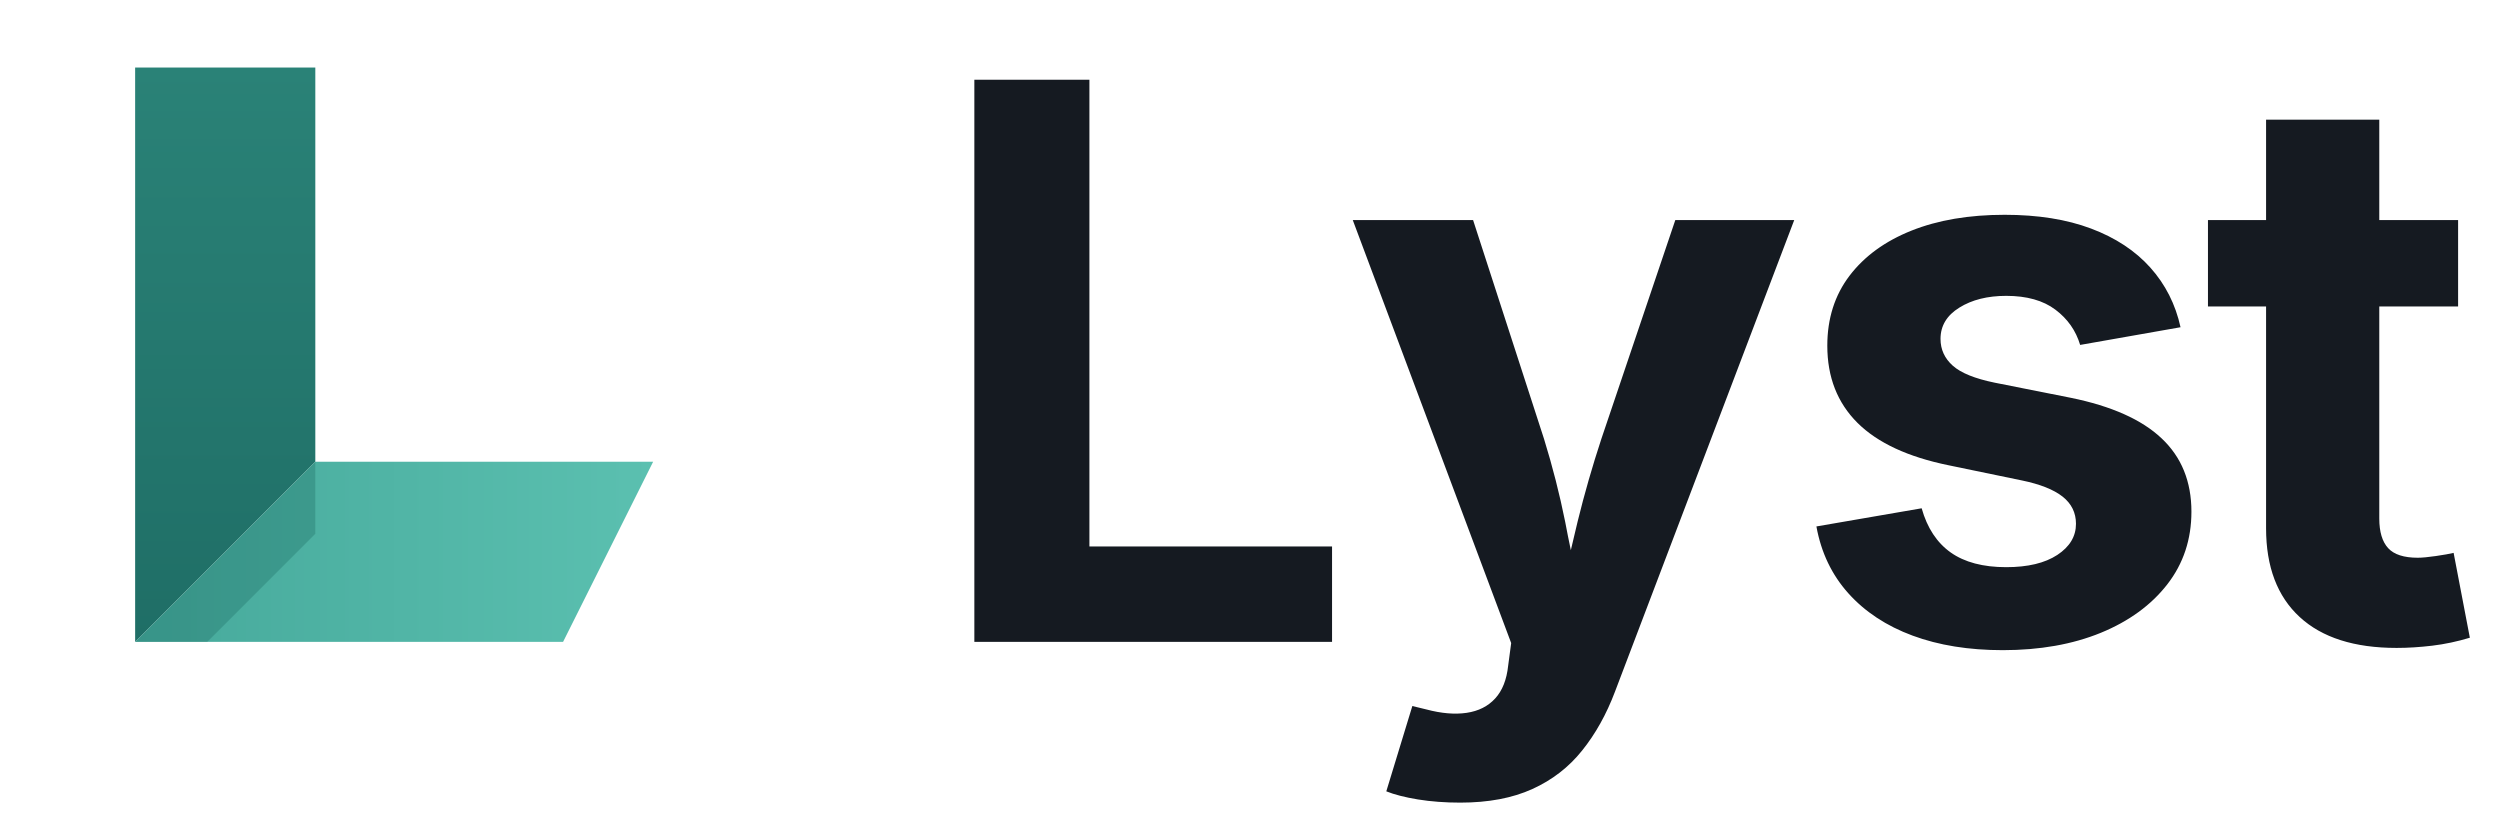
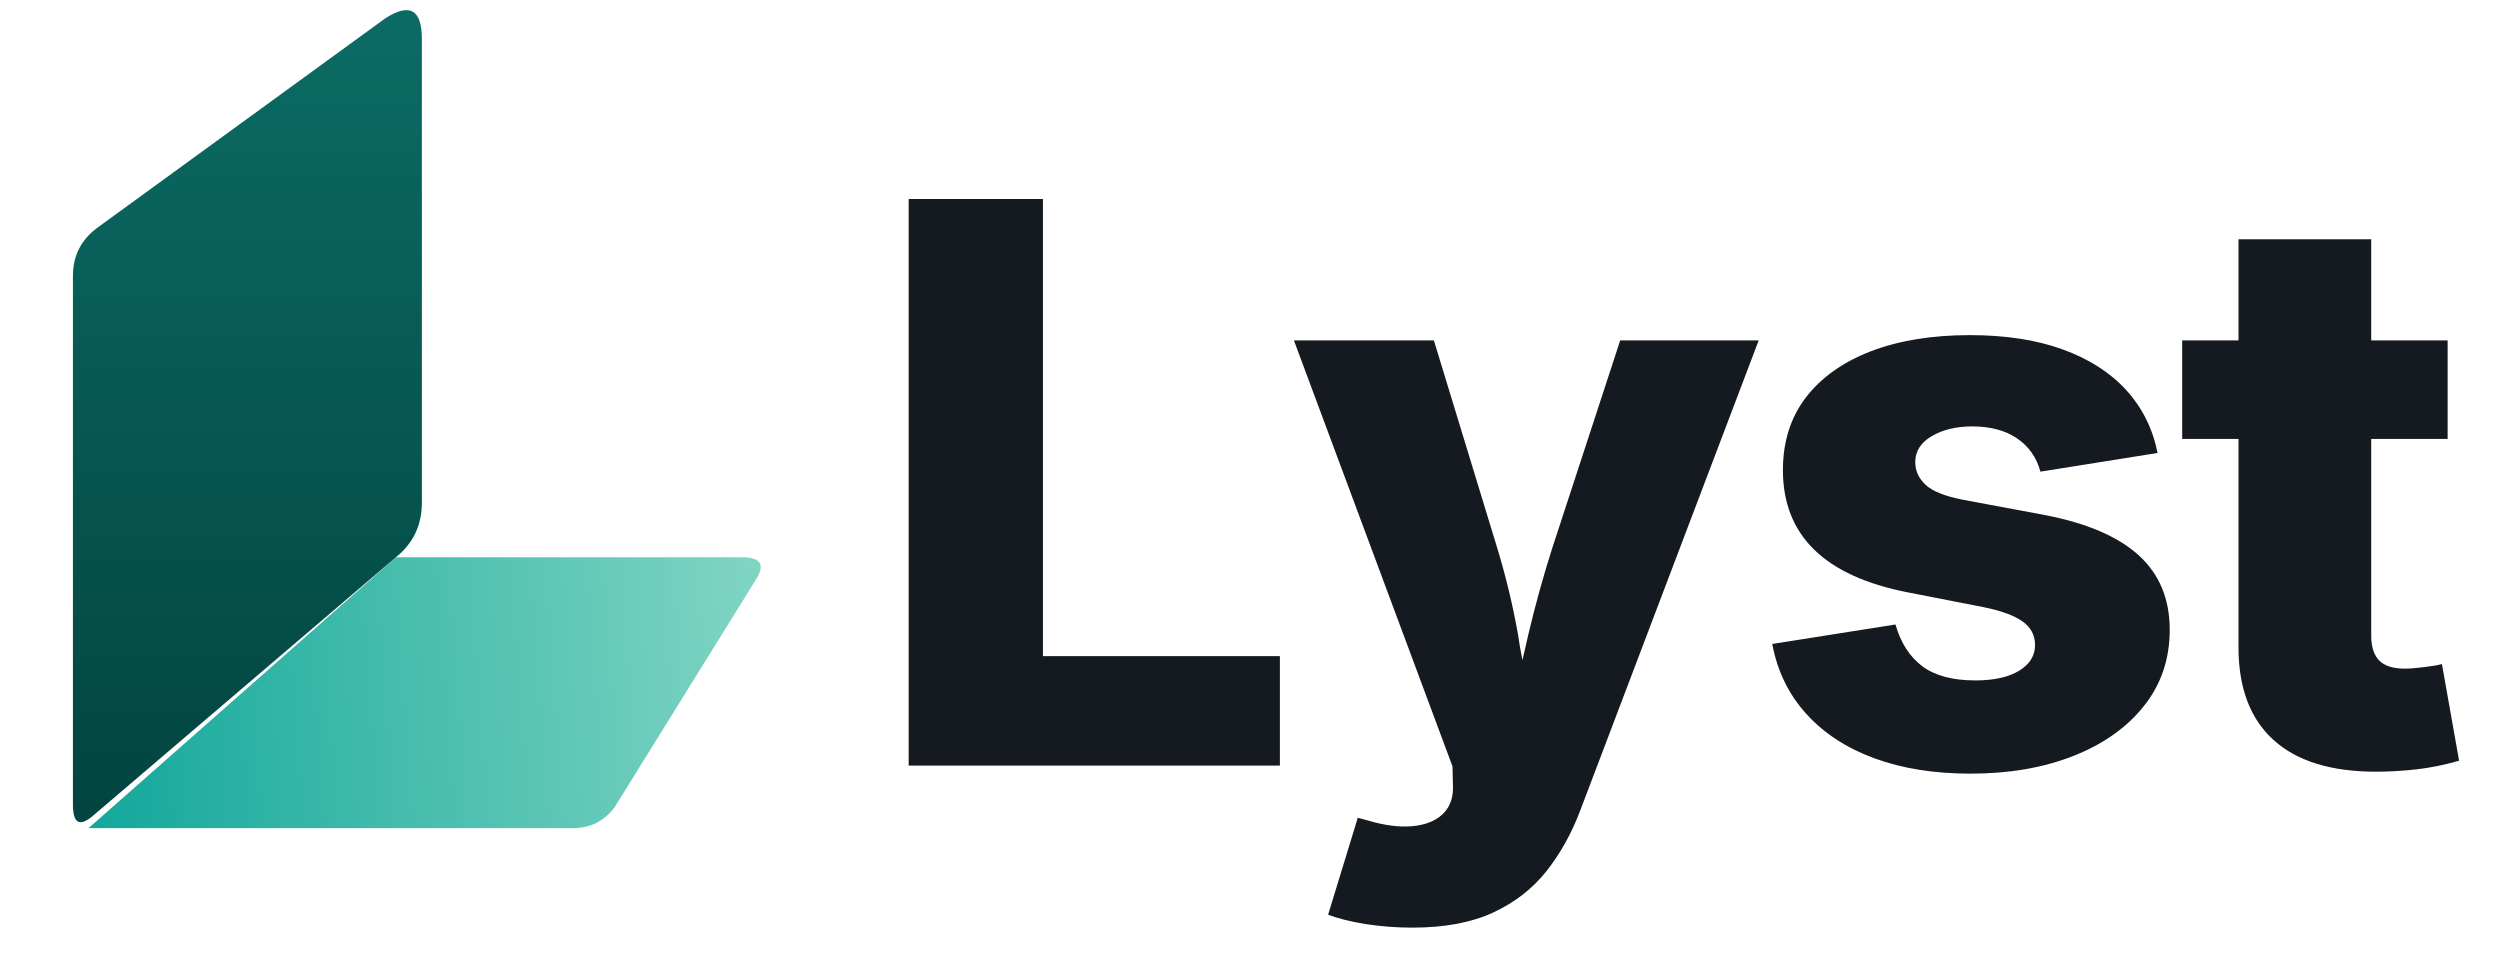
- <svg xmlns="http://www.w3.org/2000/svg" viewBox="0 0 111 37" role="img" aria-label="Lyst">
+ <svg xmlns="http://www.w3.org/2000/svg" viewBox="0 0 96 37" role="img" aria-label="Lyst">
  <defs>
-     <linearGradient id="lms" x1="10" y1="3" x2="10" y2="28.5" gradientUnits="userSpaceOnUse">
-       <stop offset="0" stop-color="#2A8277" />
-       <stop offset="1" stop-color="#1F6E66" />
+     <linearGradient id="lms" x1="9" y1="1" x2="9" y2="31" gradientUnits="userSpaceOnUse">
+       <stop offset="0" stop-color="#0B6B64" />
+       <stop offset="1" stop-color="#034440" />
    </linearGradient>
-     <linearGradient id="lmf" x1="6" y1="24.5" x2="29" y2="24.5" gradientUnits="userSpaceOnUse">
-       <stop offset="0" stop-color="#46A99B" />
-       <stop offset="1" stop-color="#5BC0B0" />
+     <linearGradient id="lmf" x1="3" y1="27" x2="29" y2="25" gradientUnits="userSpaceOnUse">
+       <stop offset="0" stop-color="#12A79B" />
+       <stop offset="1" stop-color="#7FD4C2" />
    </linearGradient>
  </defs>
-   <path d="M6 3h8v17.5L6 28.5z" fill="url(#lms)" />
-   <path d="M6 28.5 14 20.5h15l-4 8z" fill="url(#lmf)" />
-   <path d="M6 28.5 14 20.5v3.2L9.2 28.5z" fill="#1F6E66" fill-opacity=".35" />
-   <path transform="translate(41 28.50) scale(0.3431)" d="M52.88 0L6.59 0L6.59-72.75L21.48-72.75L21.48-12.35L52.88-12.35M59.90 19.34L63.27 8.30L65.08 8.74Q68.01 9.52 70.30 9.18Q72.60 8.84 73.99 7.32Q75.38 5.81 75.67 3.08L76.06 0.15L55.56-54.59L71.13-54.59L80.31-26.27Q81.97-20.90 83.05-15.53Q83.39-13.72 83.78-11.87Q84.22-13.72 84.66-15.58Q85.98-20.95 87.73-26.27L97.30-54.59L112.69-54.59L89.49 6.45Q87.83 10.84 85.24 14.06Q82.66 17.29 78.80 19.04Q74.94 20.80 69.47 20.80Q66.54 20.80 64 20.39Q61.46 19.97 59.90 19.34M139.68 1.07Q133.09 1.07 128.01-0.81Q122.93-2.69 119.71-6.27Q116.48-9.86 115.56-14.94L129.18-17.29Q130.25-13.48 132.94-11.57Q135.63-9.67 140.12-9.67Q144.32-9.67 146.73-11.25Q149.15-12.84 149.15-15.28Q149.15-17.43 147.42-18.80Q145.68-20.17 142.12-20.90L132.70-22.85Q124.79-24.46 120.88-28.34Q116.97-32.23 116.97-38.33Q116.97-43.60 119.85-47.39Q122.73-51.17 127.86-53.22Q132.99-55.27 139.92-55.27Q146.37-55.27 151.10-53.49Q155.84-51.71 158.77-48.44Q161.70-45.17 162.68-40.72L149.69-38.43Q148.86-41.21 146.49-42.99Q144.12-44.78 140.12-44.78Q136.50-44.78 134.06-43.26Q131.62-41.75 131.62-39.21Q131.62-37.16 133.21-35.74Q134.79-34.33 138.65-33.54L148.47-31.59Q156.38-29.98 160.23-26.34Q164.09-22.71 164.09-16.85Q164.09-11.47 160.97-7.45Q157.84-3.42 152.35-1.17Q146.86 1.07 139.68 1.07M188.40-54.59L198.60-54.59L198.60-43.41L188.40-43.41L188.40-15.97Q188.40-13.38 189.55-12.13Q190.69-10.89 193.38-10.89Q194.21-10.89 195.72-11.11Q197.24-11.33 198.02-11.52L200.12-0.54Q197.68 0.20 195.26 0.49Q192.84 0.78 190.64 0.78Q182.44 0.78 178.10-3.22Q173.75-7.23 173.75-14.70L173.75-43.41L166.23-43.41L166.23-54.59L173.75-54.59L173.75-67.58L188.40-67.58" fill="#151A21" />
+   <path d="M3.4 31.8 15.2 21.4H28.5Q29.6 21.4 29 22.3L23.6 31Q23 31.8 22 31.8Z" fill="url(#lmf)" />
+   <path d="M2.8 10.6Q2.8 9.4 3.8 8.7L14.8.7Q16.2-.2 16.2 1.5V19.3Q16.2 20.6 15.2 21.4L3.6 31.3Q2.8 32 2.8 30.9Z" fill="url(#lms)" />
+   <path transform="translate(33.2 29.40) scale(0.2991)" d="M53.32 0L5.66 0L5.66-72.75L22.90-72.75L22.90-14.06L53.32-14.06M59.51 19.14L63.32 6.69L65.47 7.28Q68.54 8.06 70.86 7.71Q73.18 7.37 74.43 6.01Q75.67 4.64 75.53 2.39L75.48 0.10L55.12-54.59L73.09-54.59L81.24-27.88Q82.90-22.41 83.88-16.89Q84.12-15.23 84.46-13.53Q84.85-15.28 85.24-16.94Q86.56-22.51 88.27-27.88L97.01-54.59L114.79-54.59L91.88 5.76Q90.22 10.16 87.54 13.55Q84.85 16.94 80.68 18.87Q76.50 20.80 70.35 20.80Q67.23 20.80 64.32 20.34Q61.42 19.87 59.51 19.14M141.97 1.03Q134.99 1.03 129.62-0.95Q124.25-2.93 120.88-6.67Q117.51-10.40 116.53-15.62L132.35-18.12Q133.38-14.55 135.82-12.74Q138.26-10.94 142.61-10.94Q146.17-10.94 148.22-12.18Q150.27-13.43 150.27-15.48Q150.27-17.38 148.64-18.53Q147-19.68 143.58-20.36L134.06-22.22Q125.96-23.78 121.93-27.71Q117.90-31.64 117.90-37.94Q117.90-43.41 120.85-47.27Q123.81-51.12 129.20-53.20Q134.60-55.27 141.92-55.27Q148.76-55.27 153.81-53.44Q158.87-51.61 161.97-48.22Q165.07-44.82 166-40.14L150.96-37.74Q150.22-40.48 147.95-42.02Q145.68-43.55 142.22-43.55Q139.14-43.55 137.02-42.31Q134.89-41.06 134.89-38.96Q134.89-37.30 136.21-36.06Q137.53-34.81 141.04-34.13L151.49-32.18Q159.60-30.62 163.58-27Q167.56-23.39 167.56-17.43Q167.56-11.82 164.26-7.67Q160.97-3.52 155.21-1.25Q149.44 1.03 141.97 1.03M193.43-54.59L203.24-54.59L203.24-41.94L193.43-41.94L193.43-16.70Q193.43-14.55 194.45-13.50Q195.48-12.45 197.77-12.45Q198.65-12.45 200.24-12.65Q201.83-12.84 202.51-13.04L204.71-0.63Q201.83 0.20 199.14 0.49Q196.46 0.78 194.06 0.78Q185.37 0.78 180.88-3.30Q176.39-7.37 176.39-15.19L176.39-41.94L169.16-41.94L169.16-54.59L176.39-54.59L176.39-67.58L193.43-67.58" fill="#151A21" />
</svg>
